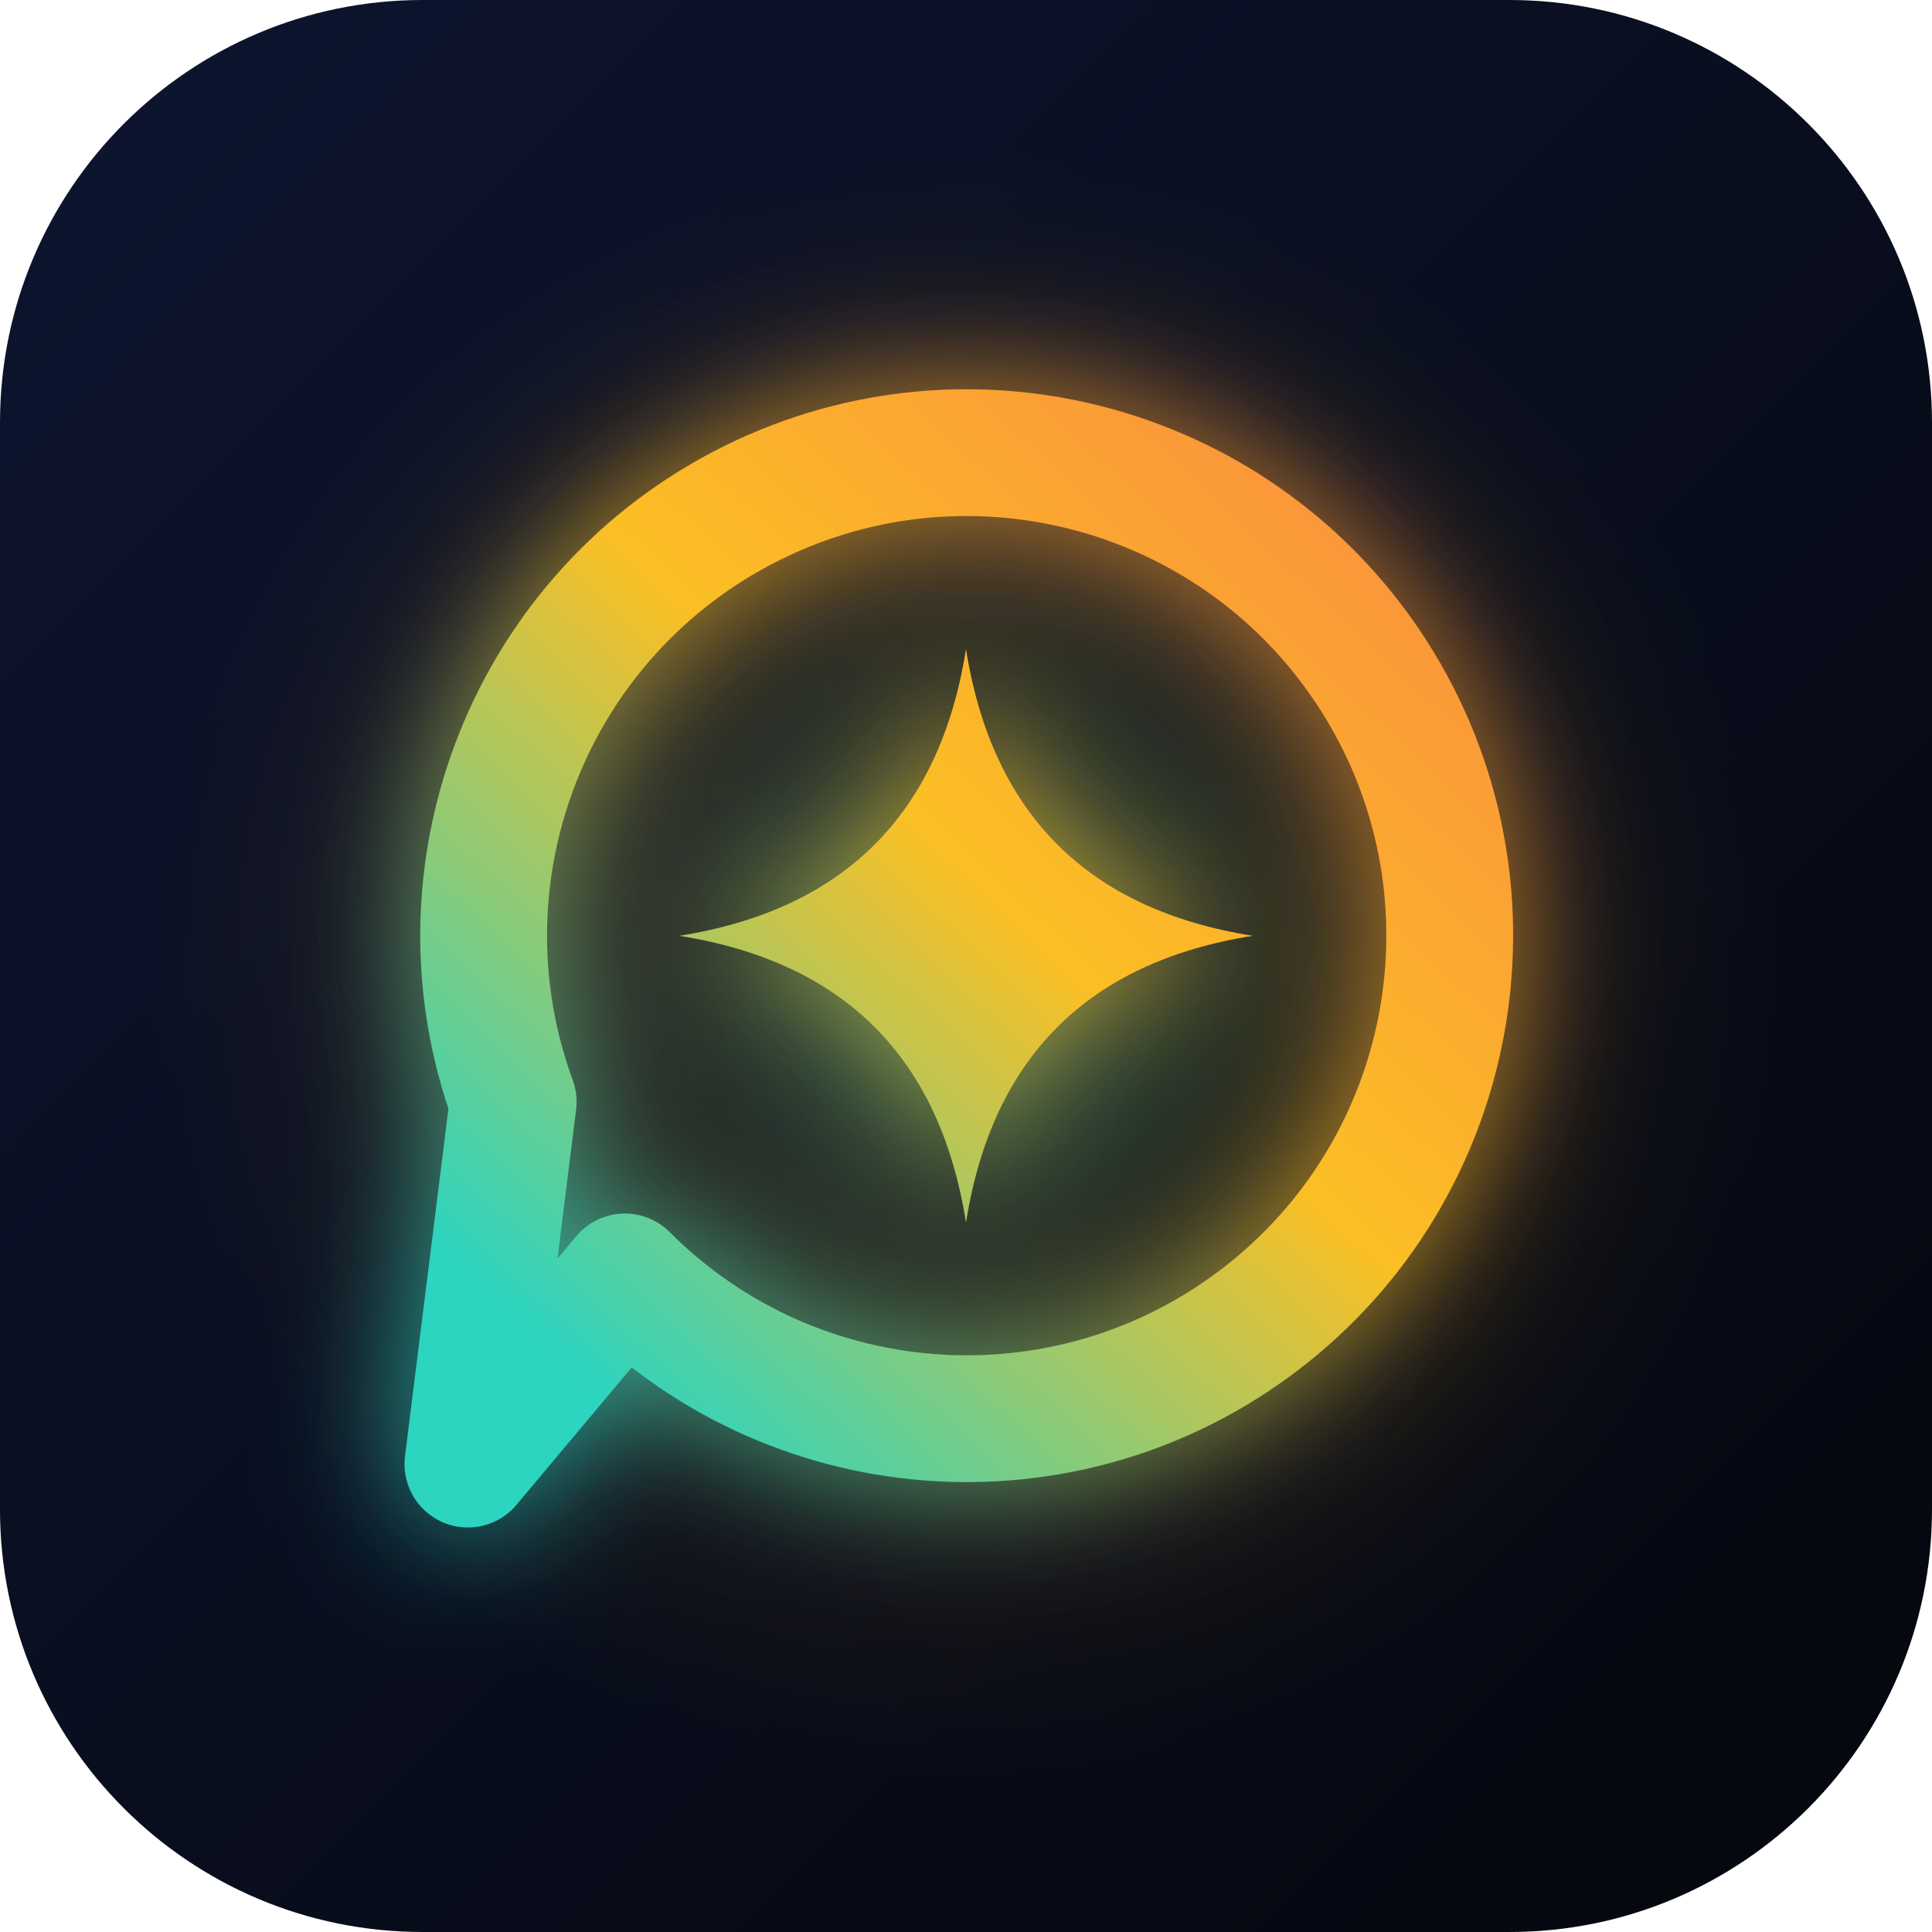
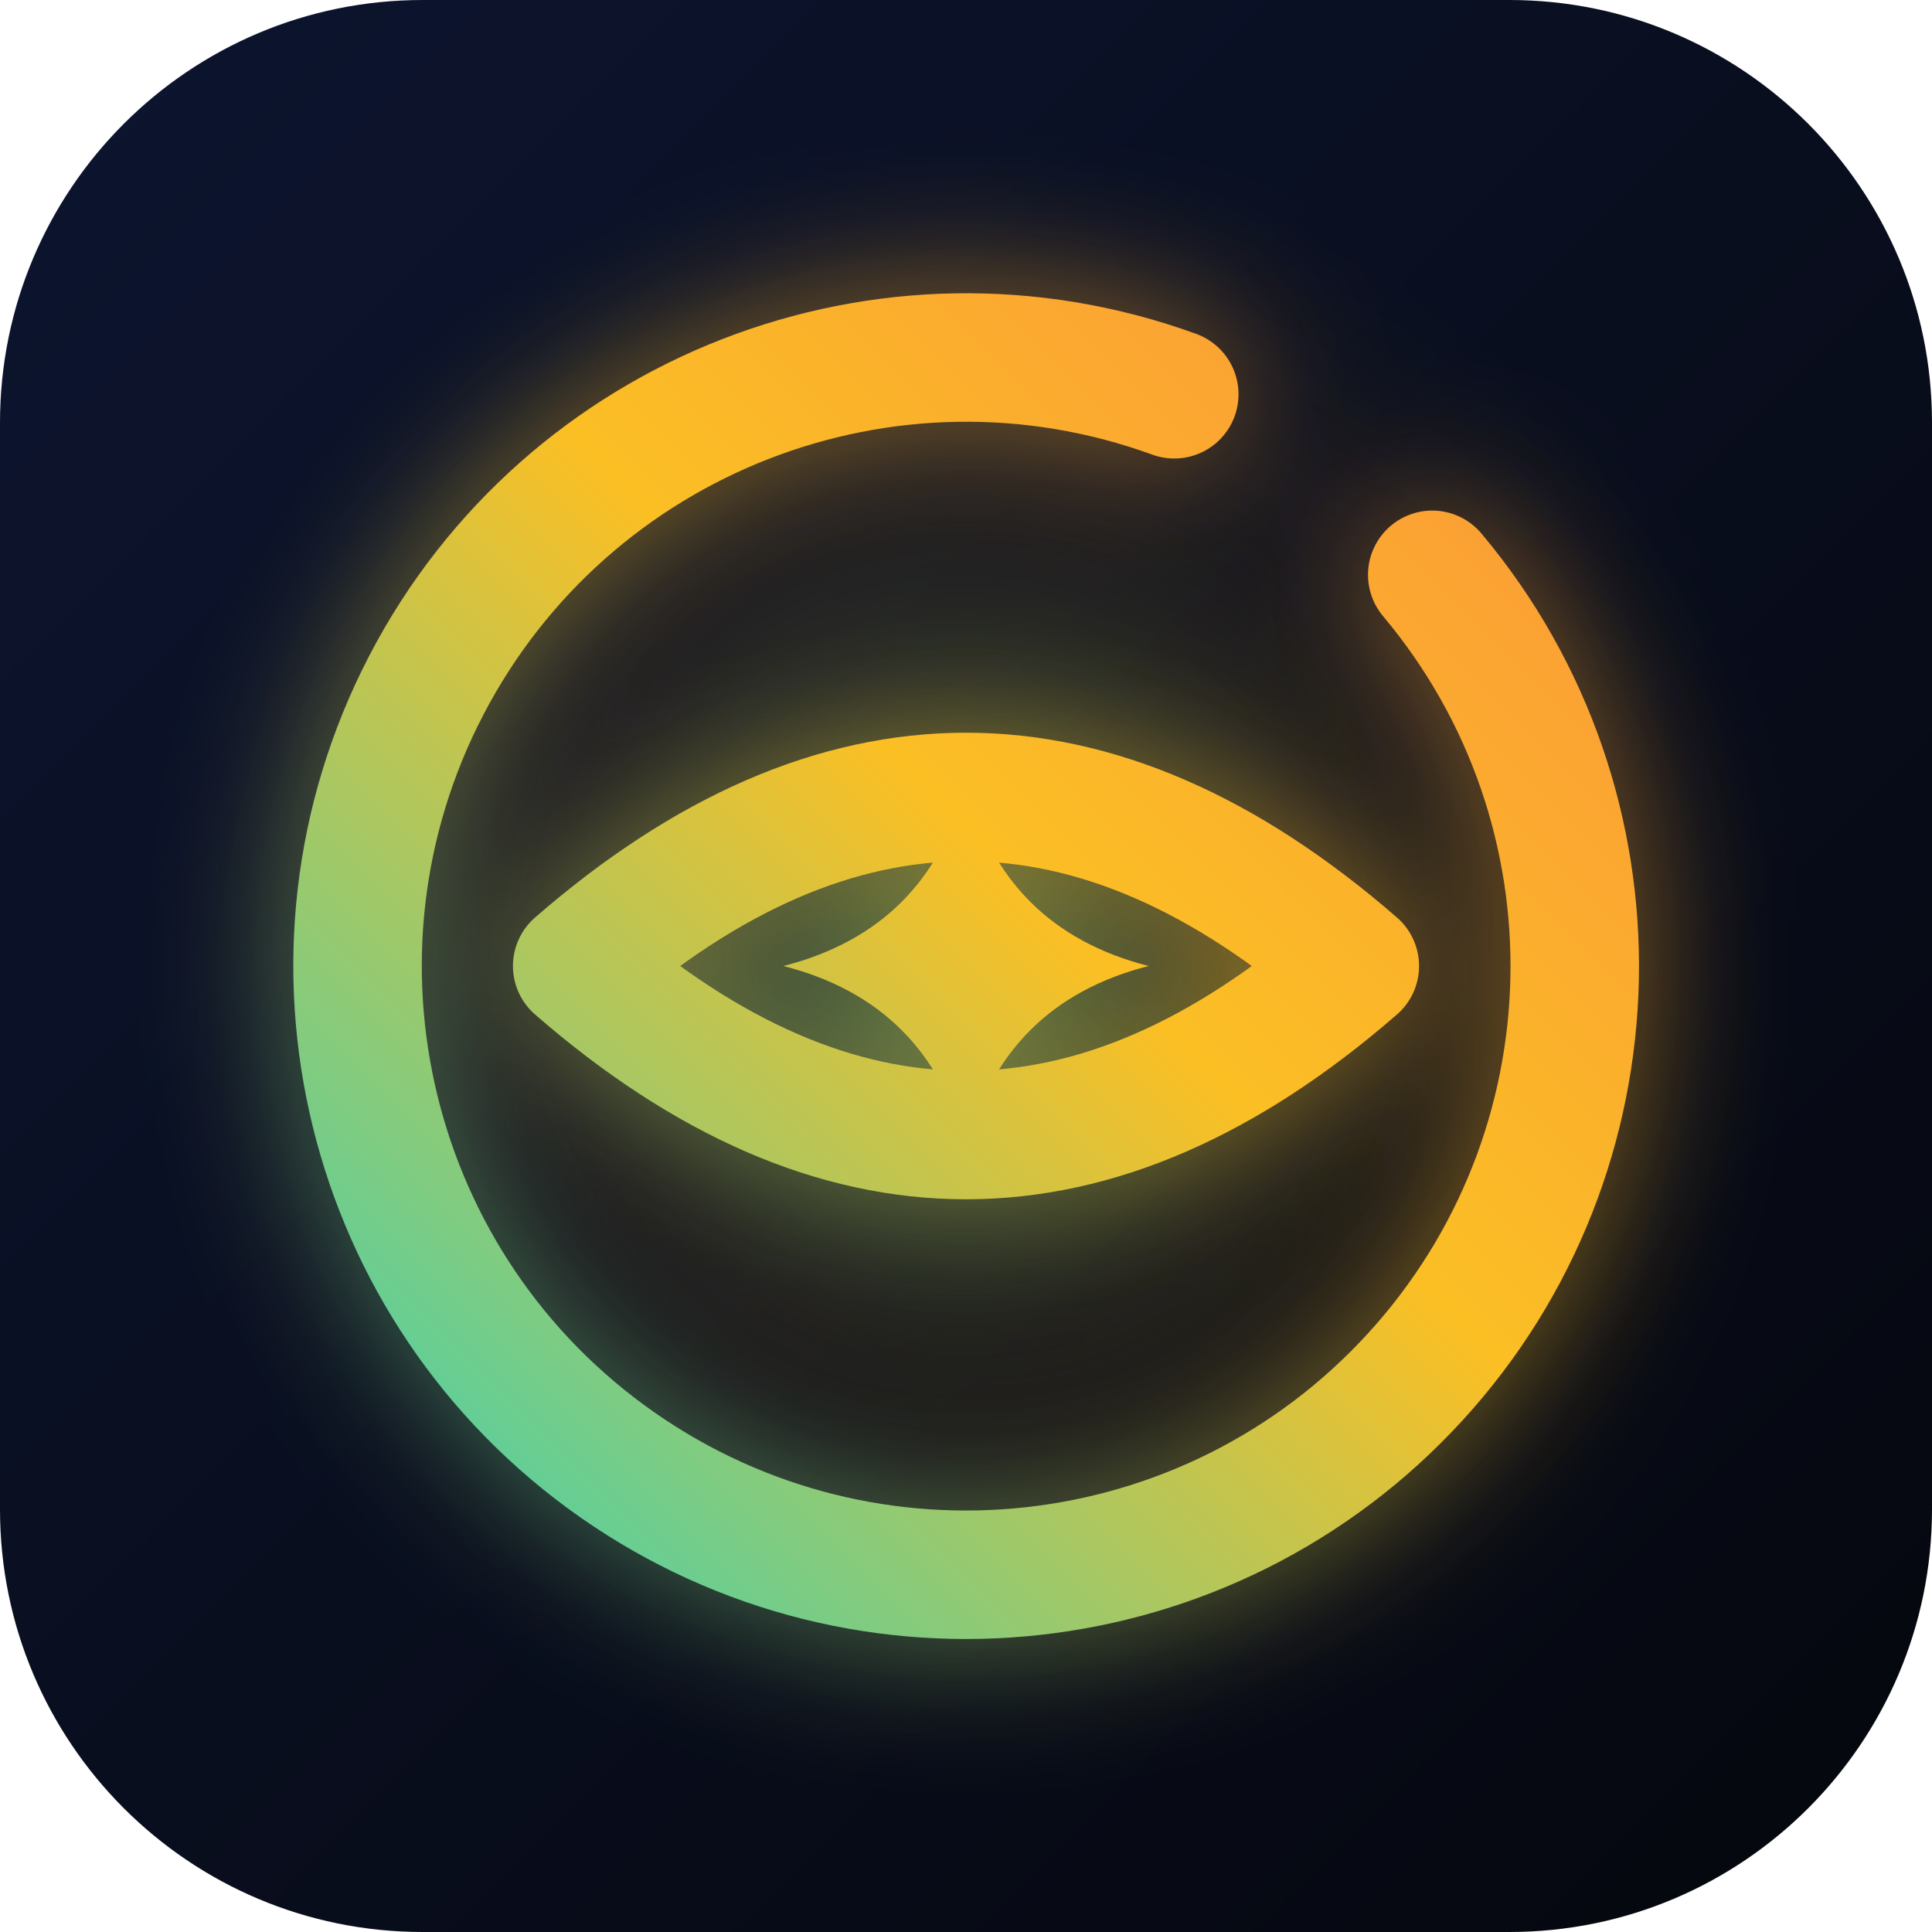
<svg xmlns="http://www.w3.org/2000/svg" width="64" height="64" viewBox="0 0 64 64">
  <defs>
    <linearGradient id="bg" x1="0" y1="0" x2="1" y2="1">
      <stop offset="0" stop-color="#0d1530" />
      <stop offset="1" stop-color="#05070d" />
    </linearGradient>
    <radialGradient id="glow" cx="0.5" cy="0.5" r="0.5">
-       <stop offset="0" stop-color="#14b8a6" stop-opacity="0.38" />
-       <stop offset="0.6" stop-color="#f59e0b" stop-opacity="0.08" />
+       <stop offset="0" stop-color="#14b8a6" stop-opacity="0.34" />
+       <stop offset="0.6" stop-color="#f59e0b" stop-opacity="0.07" />
      <stop offset="1" stop-color="#f59e0b" stop-opacity="0" />
    </radialGradient>
-     <linearGradient id="g" x1="8" y1="40" x2="40" y2="6" gradientUnits="userSpaceOnUse">
-       <stop offset="0.1" stop-color="#2dd4bf" />
+     <linearGradient id="g" x1="4" y1="44" x2="44" y2="4" gradientUnits="userSpaceOnUse">
+       <stop offset="0" stop-color="#2dd4bf" />
      <stop offset="0.55" stop-color="#fbbf24" />
-       <stop offset="0.95" stop-color="#fb923c" />
+       <stop offset="1" stop-color="#fb923c" />
    </linearGradient>
    <filter id="blur" x="-50%" y="-50%" width="200%" height="200%">
-       <feGaussianBlur stdDeviation="2.2" />
+       <feGaussianBlur stdDeviation="2" />
    </filter>
  </defs>
  <rect width="64" height="64" rx="14" fill="url(#bg)" />
  <circle cx="32" cy="32" r="26.88" fill="url(#glow)" />
-   <g transform="translate(32 32) scale(1.0) translate(-24 -23)">
-     <g filter="url(#blur)" opacity="0.8">
-       <path d="M9 27.5 A16 16 0 1 1 12.7 33.3 L7.5 39.5 Z" fill="none" stroke="url(#g)" stroke-width="4.2" stroke-linejoin="round" />
-       <path d="M24 12.5 Q25.3 20.7 33.5 22 Q25.3 23.3 24 31.5 Q22.7 23.3 14.5 22 Q22.7 20.7 24 12.5 Z" fill="url(#g)" />
+   <g transform="translate(32 32) scale(1.12) translate(-24 -24)">
+     <g filter="url(#blur)" opacity="0.5">
+       <g fill="none" stroke="url(#g)" stroke-width="3.8" stroke-linecap="round" stroke-linejoin="round">
+         <path d="M37.79 12.43 A18 18 0 1 1 30.16 7.09" />
+         <path d="M12.5 24 Q24 14 35.5 24 Q24 34 12.5 24 Z" />
+       </g>
+       <path d="M24 18.6 Q25.1 22.9 29.4 24 Q25.1 25.1 24 29.4 Q22.9 25.1 18.6 24 Q22.9 22.9 24 18.6 Z" fill="url(#g)" />
    </g>
-     <path d="M9 27.5 A16 16 0 1 1 12.7 33.3 L7.5 39.5 Z" fill="none" stroke="url(#g)" stroke-width="4.2" stroke-linejoin="round" />
-     <path d="M24 12.5 Q25.3 20.7 33.5 22 Q25.3 23.3 24 31.5 Q22.7 23.3 14.5 22 Q22.7 20.7 24 12.5 Z" fill="url(#g)" />
+     <g fill="none" stroke="url(#g)" stroke-width="3.8" stroke-linecap="round" stroke-linejoin="round">
+       <path d="M37.79 12.43 A18 18 0 1 1 30.16 7.09" />
+       <path d="M12.5 24 Q24 14 35.5 24 Q24 34 12.5 24 Z" />
+     </g>
+     <path d="M24 18.6 Q25.1 22.9 29.4 24 Q25.1 25.1 24 29.4 Q22.9 25.1 18.6 24 Q22.9 22.9 24 18.6 Z" fill="url(#g)" />
  </g>
</svg>
